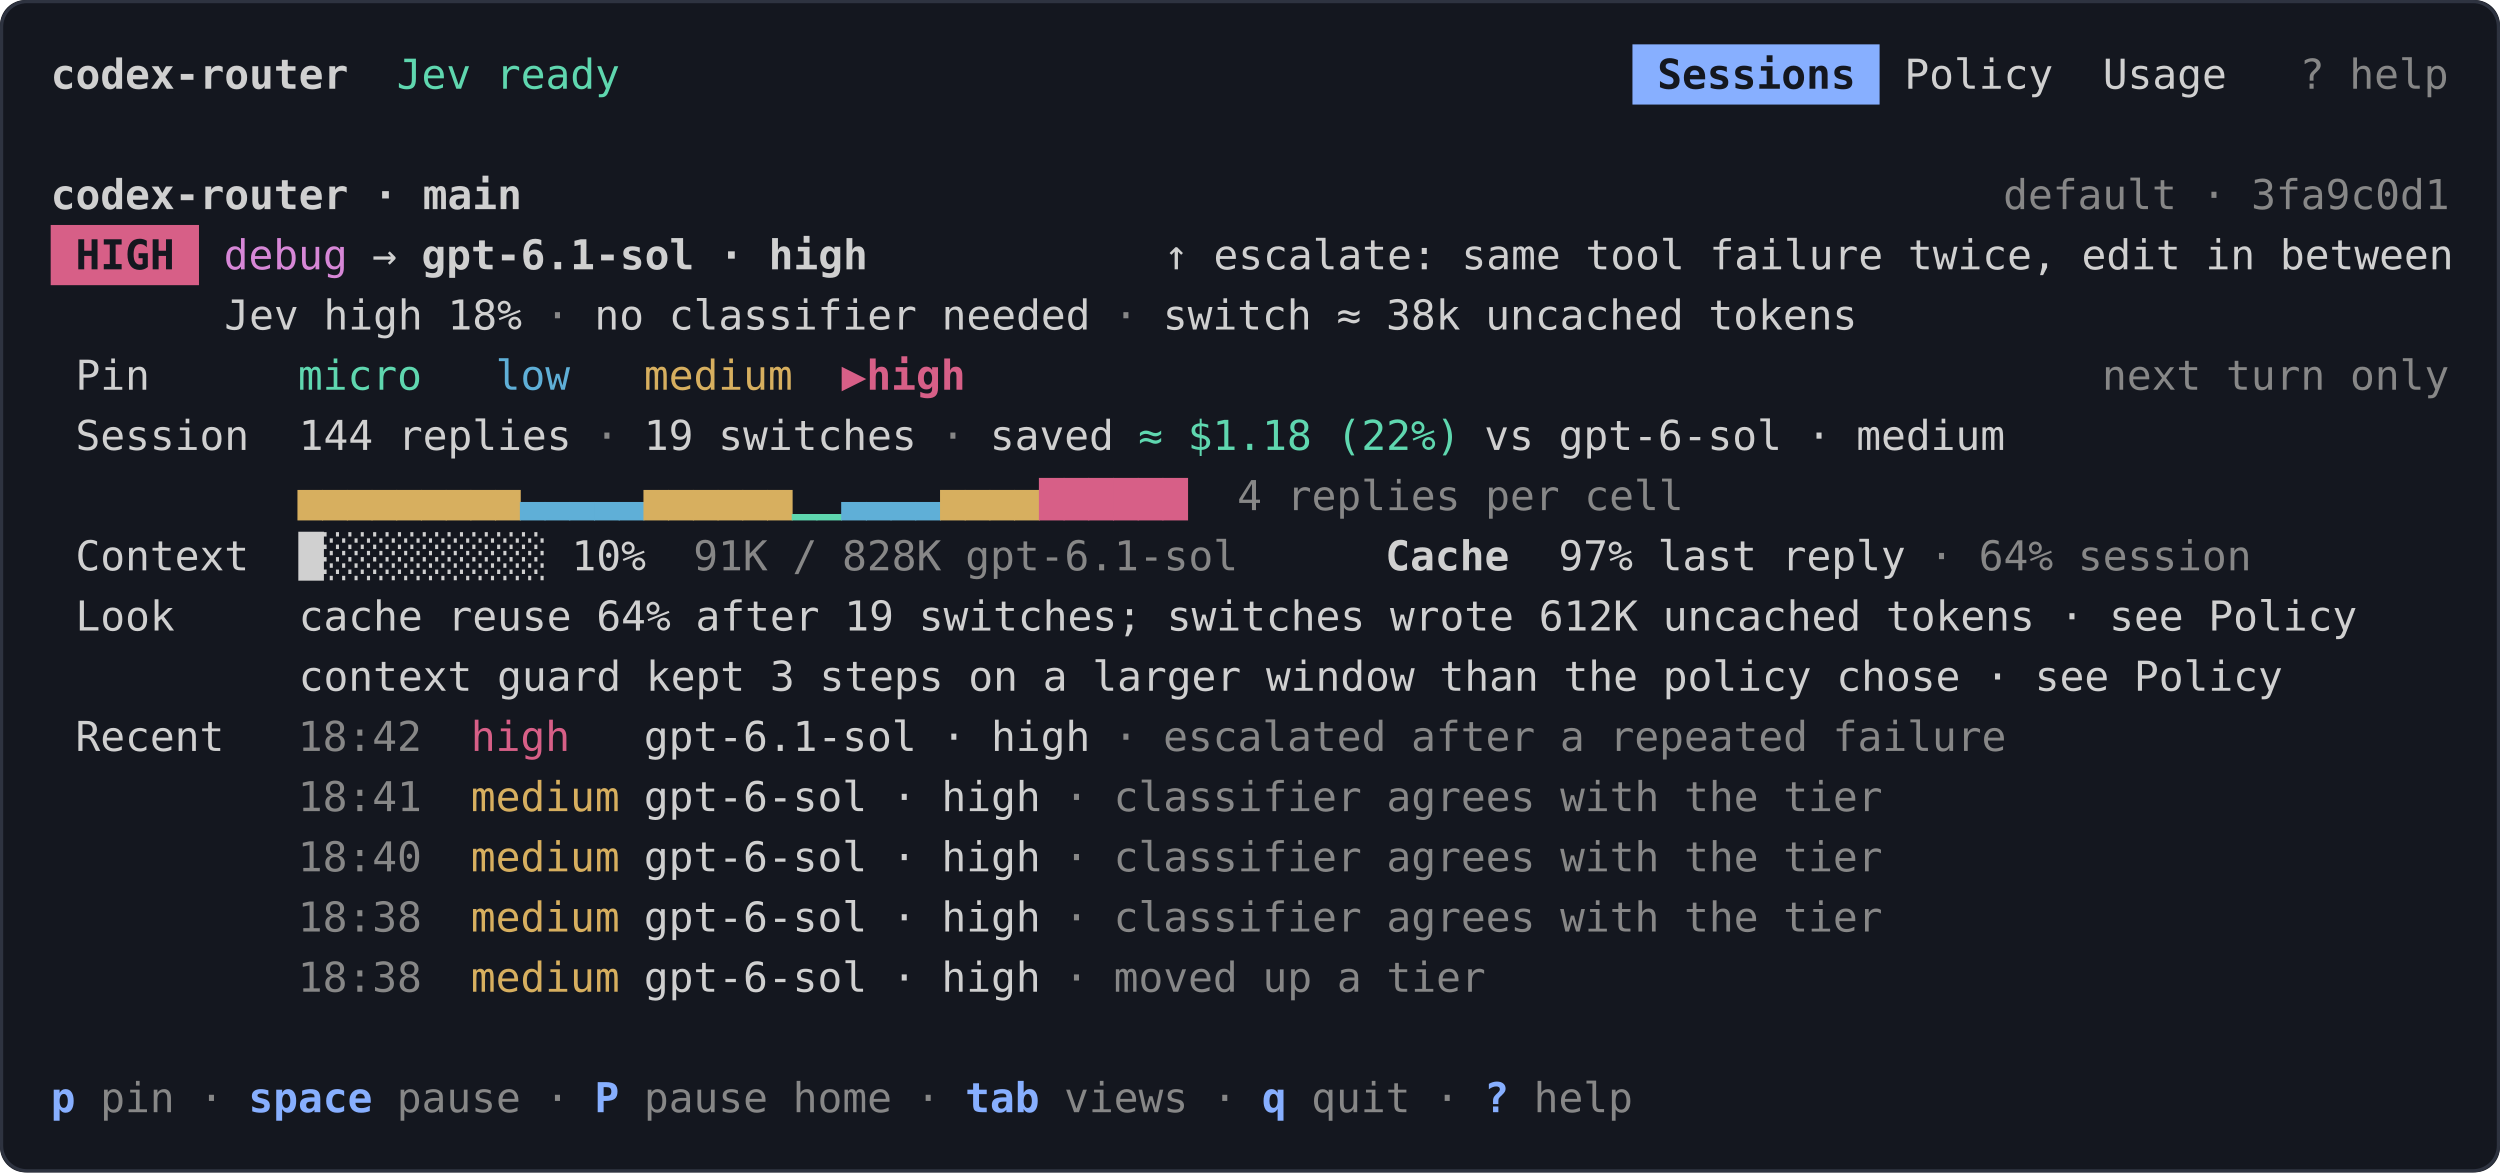
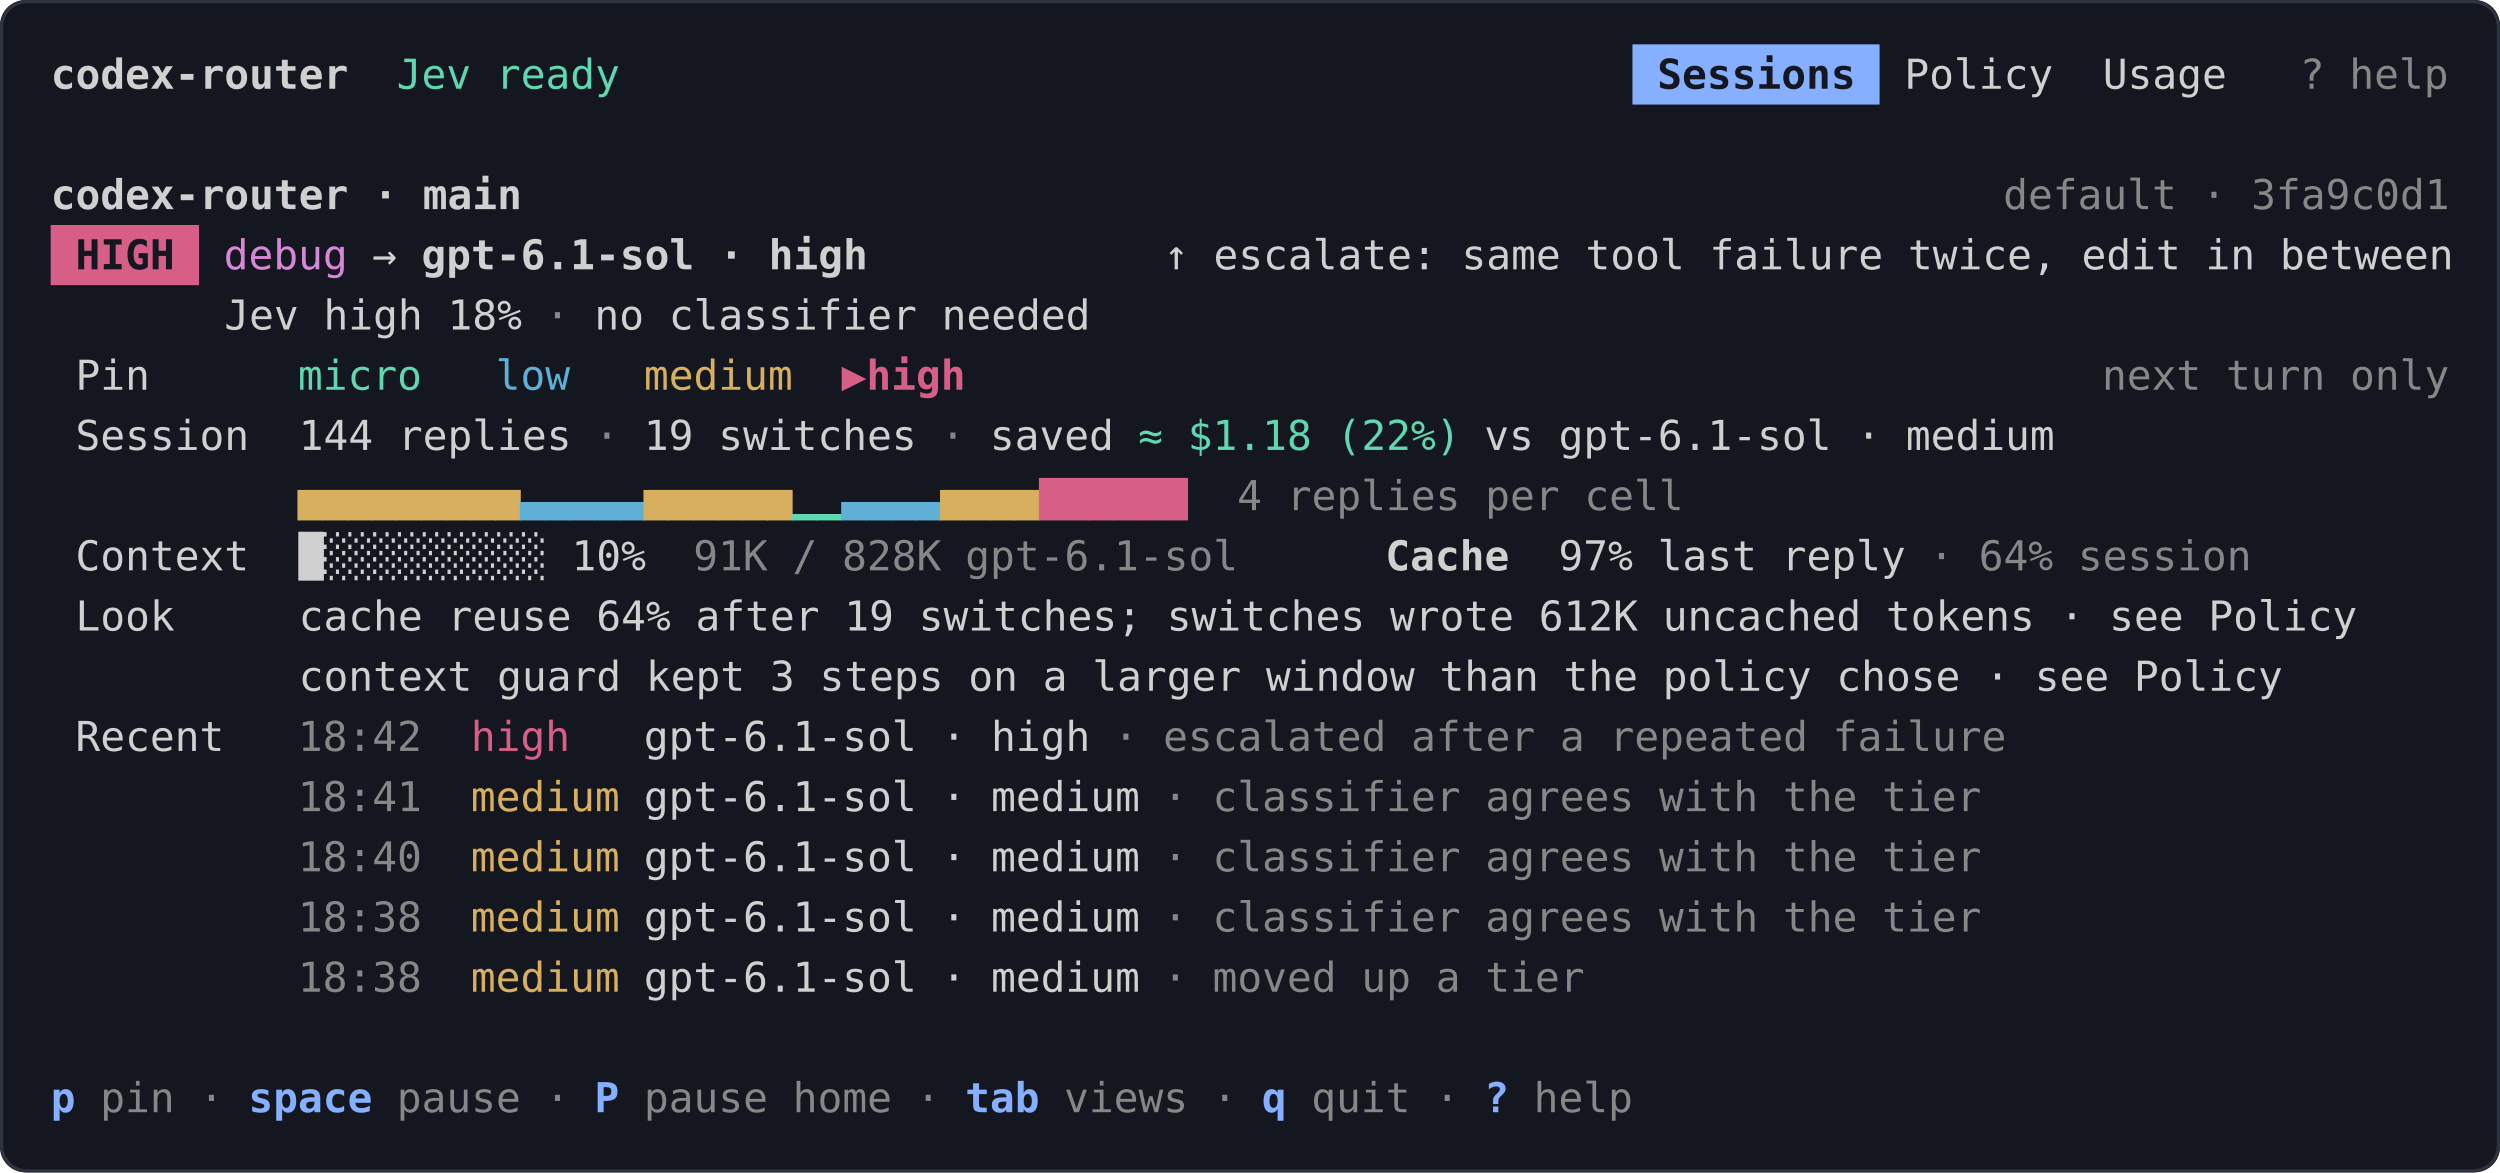
<svg xmlns="http://www.w3.org/2000/svg" viewBox="0 0 789 370" width="789" height="370" role="img" aria-labelledby="title desc">
  <style>text { font-family: ui-monospace, SFMono-Regular, Menlo, Consolas, 'DejaVu Sans Mono', monospace; font-size: 13px; }</style>
  <rect width="789" height="370" rx="8" fill="#14171f" />
  <rect x="0.5" y="0.5" width="788" height="369" rx="8" fill="none" stroke="#2e3340" />
  <text x="16.0" y="28.0" fill="#d0d0d0" font-weight="700" xml:space="preserve">codex-router</text>
  <text x="125.2" y="28.0" fill="#5fd7af" xml:space="preserve">Jev ready</text>
  <rect x="515.2" y="14.0" width="78.0" height="19" fill="#87afff" />
  <text x="515.2" y="28.0" fill="#14171f" font-weight="700" xml:space="preserve"> Sessions </text>
  <text x="593.2" y="28.0" fill="#d0d0d0" xml:space="preserve"> Policy  Usage   </text>
  <text x="725.8" y="28.0" fill="#878787" xml:space="preserve">? help</text>
  <text x="16.0" y="66.0" fill="#d0d0d0" font-weight="700" xml:space="preserve">codex-router · main</text>
  <text x="632.2" y="66.0" fill="#878787" xml:space="preserve">default · 3fa9c0d1</text>
  <rect x="16.0" y="71.0" width="46.8" height="19" fill="#d75f87" />
  <text x="16.0" y="85.0" fill="#14171f" font-weight="700" xml:space="preserve"> HIGH </text>
  <text x="70.6" y="85.0" fill="#d787d7" xml:space="preserve">debug</text>
  <text x="109.6" y="85.0" fill="#d0d0d0" xml:space="preserve"> → </text>
  <text x="133.0" y="85.0" fill="#d0d0d0" font-weight="700" xml:space="preserve">gpt-6.1-sol · high</text>
  <text x="273.4" y="85.0" fill="#d0d0d0" xml:space="preserve">            ↑ escalate: same tool failure twice, edit in between</text>
  <text x="16.0" y="104.0" fill="#d0d0d0" xml:space="preserve">       Jev high 18%</text>
  <text x="164.2" y="104.0" fill="#878787" xml:space="preserve"> · </text>
  <text x="187.6" y="104.0" fill="#d0d0d0" xml:space="preserve">no classifier needed</text>
-   <text x="343.6" y="104.0" fill="#878787" xml:space="preserve"> · </text>
-   <text x="367.0" y="104.0" fill="#d0d0d0" xml:space="preserve">switch ≈ 38k uncached tokens</text>
  <text x="16.0" y="123.0" fill="#d0d0d0" xml:space="preserve"> Pin     </text>
  <text x="86.2" y="123.0" fill="#5fd7af" xml:space="preserve"> micro  </text>
  <text x="148.6" y="123.0" fill="#5fafd7" xml:space="preserve"> low  </text>
  <text x="195.4" y="123.0" fill="#d7af5f" xml:space="preserve"> medium  </text>
  <text x="265.6" y="123.0" fill="#d75f87" font-weight="700" xml:space="preserve">▶high  </text>
  <text x="663.4" y="123.0" fill="#878787" xml:space="preserve">next turn only</text>
  <text x="16.0" y="142.0" fill="#d0d0d0" xml:space="preserve"> Session  144 replies</text>
  <text x="179.8" y="142.0" fill="#878787" xml:space="preserve"> · </text>
  <text x="203.2" y="142.0" fill="#d0d0d0" xml:space="preserve">19 switches</text>
  <text x="289.0" y="142.0" fill="#878787" xml:space="preserve"> · </text>
  <text x="312.4" y="142.0" fill="#d0d0d0" xml:space="preserve">saved </text>
  <text x="359.2" y="142.0" fill="#5fd7af" xml:space="preserve">≈ $1.18 (22%)</text>
-   <text x="460.6" y="142.0" fill="#d0d0d0" xml:space="preserve"> vs gpt-6-sol · medium</text>
+   <text x="460.6" y="142.0" fill="#d0d0d0" xml:space="preserve"> vs gpt-6.1-sol · medium</text>
  <text x="94.0" y="161.0" fill="#d7af5f" xml:space="preserve">▅</text>
  <text x="101.8" y="161.0" fill="#d7af5f" xml:space="preserve">▅</text>
  <text x="109.6" y="161.0" fill="#d7af5f" xml:space="preserve">▅</text>
  <text x="117.4" y="161.0" fill="#d7af5f" xml:space="preserve">▅</text>
  <text x="125.2" y="161.0" fill="#d7af5f" xml:space="preserve">▅</text>
  <text x="133.0" y="161.0" fill="#d7af5f" xml:space="preserve">▅</text>
  <text x="140.8" y="161.0" fill="#d7af5f" xml:space="preserve">▅</text>
  <text x="148.6" y="161.0" fill="#d7af5f" xml:space="preserve">▅</text>
  <text x="156.4" y="161.0" fill="#d7af5f" xml:space="preserve">▅</text>
  <text x="164.2" y="161.0" fill="#5fafd7" xml:space="preserve">▃</text>
  <text x="172.0" y="161.0" fill="#5fafd7" xml:space="preserve">▃</text>
  <text x="179.8" y="161.0" fill="#5fafd7" xml:space="preserve">▃</text>
  <text x="187.6" y="161.0" fill="#5fafd7" xml:space="preserve">▃</text>
  <text x="195.4" y="161.0" fill="#5fafd7" xml:space="preserve">▃</text>
  <text x="203.2" y="161.0" fill="#d7af5f" xml:space="preserve">▅</text>
  <text x="211.0" y="161.0" fill="#d7af5f" xml:space="preserve">▅</text>
  <text x="218.8" y="161.0" fill="#d7af5f" xml:space="preserve">▅</text>
  <text x="226.6" y="161.0" fill="#d7af5f" xml:space="preserve">▅</text>
  <text x="234.4" y="161.0" fill="#d7af5f" xml:space="preserve">▅</text>
  <text x="242.2" y="161.0" fill="#d7af5f" xml:space="preserve">▅</text>
  <text x="250.0" y="161.0" fill="#5fd7af" xml:space="preserve">▁</text>
  <text x="257.8" y="161.0" fill="#5fd7af" xml:space="preserve">▁</text>
  <text x="265.6" y="161.0" fill="#5fafd7" xml:space="preserve">▃</text>
  <text x="273.4" y="161.0" fill="#5fafd7" xml:space="preserve">▃</text>
  <text x="281.2" y="161.0" fill="#5fafd7" xml:space="preserve">▃</text>
  <text x="289.0" y="161.0" fill="#5fafd7" xml:space="preserve">▃</text>
  <text x="296.8" y="161.0" fill="#d7af5f" xml:space="preserve">▅</text>
  <text x="304.6" y="161.0" fill="#d7af5f" xml:space="preserve">▅</text>
  <text x="312.4" y="161.0" fill="#d7af5f" xml:space="preserve">▅</text>
  <text x="320.2" y="161.0" fill="#d7af5f" xml:space="preserve">▅</text>
  <text x="328.0" y="161.0" fill="#d75f87" xml:space="preserve">▇</text>
  <text x="335.8" y="161.0" fill="#d75f87" xml:space="preserve">▇</text>
  <text x="343.6" y="161.0" fill="#d75f87" xml:space="preserve">▇</text>
  <text x="351.4" y="161.0" fill="#d75f87" xml:space="preserve">▇</text>
  <text x="359.2" y="161.0" fill="#d75f87" xml:space="preserve">▇</text>
  <text x="367.0" y="161.0" fill="#d75f87" xml:space="preserve">▇</text>
  <text x="374.8" y="161.0" fill="#878787" xml:space="preserve">  4 replies per cell</text>
  <text x="16.0" y="180.0" fill="#d0d0d0" xml:space="preserve"> Context  █░░░░░░░░░ 10%  </text>
  <text x="218.8" y="180.0" fill="#878787" xml:space="preserve">91K / 828K</text>
  <text x="296.8" y="180.0" fill="#878787" xml:space="preserve"> gpt-6.1-sol</text>
  <text x="437.2" y="180.0" fill="#d0d0d0" font-weight="700" xml:space="preserve">Cache</text>
  <text x="476.2" y="180.0" fill="#d0d0d0" xml:space="preserve">  97% last reply</text>
  <text x="601.0" y="180.0" fill="#878787" xml:space="preserve"> · 64% session</text>
  <text x="16.0" y="199.0" fill="#d0d0d0" xml:space="preserve"> Look     cache reuse 64% after 19 switches; switches wrote 612K uncached tokens · see Policy</text>
  <text x="16.0" y="218.0" fill="#d0d0d0" xml:space="preserve">          context guard kept 3 steps on a larger window than the policy chose · see Policy</text>
  <text x="16.0" y="237.0" fill="#d0d0d0" xml:space="preserve"> Recent   </text>
  <text x="94.0" y="237.0" fill="#878787" xml:space="preserve">18:42  </text>
  <text x="148.6" y="237.0" fill="#d75f87" xml:space="preserve">high   </text>
  <text x="203.2" y="237.0" fill="#d0d0d0" xml:space="preserve">gpt-6.1-sol · high</text>
  <text x="343.6" y="237.0" fill="#878787" xml:space="preserve"> · escalated after a repeated failure</text>
  <text x="94.0" y="256.0" fill="#878787" xml:space="preserve">18:41  </text>
  <text x="148.6" y="256.0" fill="#d7af5f" xml:space="preserve">medium </text>
-   <text x="203.2" y="256.0" fill="#d0d0d0" xml:space="preserve">gpt-6-sol · high</text>
-   <text x="328.0" y="256.0" fill="#878787" xml:space="preserve"> · classifier agrees with the tier</text>
+   <text x="203.2" y="256.0" fill="#d0d0d0" xml:space="preserve">gpt-6.1-sol · medium</text>
+   <text x="359.2" y="256.0" fill="#878787" xml:space="preserve"> · classifier agrees with the tier</text>
  <text x="94.0" y="275.0" fill="#878787" xml:space="preserve">18:40  </text>
  <text x="148.6" y="275.0" fill="#d7af5f" xml:space="preserve">medium </text>
-   <text x="203.2" y="275.0" fill="#d0d0d0" xml:space="preserve">gpt-6-sol · high</text>
-   <text x="328.0" y="275.0" fill="#878787" xml:space="preserve"> · classifier agrees with the tier</text>
+   <text x="203.2" y="275.0" fill="#d0d0d0" xml:space="preserve">gpt-6.1-sol · medium</text>
+   <text x="359.2" y="275.0" fill="#878787" xml:space="preserve"> · classifier agrees with the tier</text>
  <text x="94.0" y="294.0" fill="#878787" xml:space="preserve">18:38  </text>
  <text x="148.6" y="294.0" fill="#d7af5f" xml:space="preserve">medium </text>
-   <text x="203.2" y="294.0" fill="#d0d0d0" xml:space="preserve">gpt-6-sol · high</text>
-   <text x="328.0" y="294.0" fill="#878787" xml:space="preserve"> · classifier agrees with the tier</text>
+   <text x="203.2" y="294.0" fill="#d0d0d0" xml:space="preserve">gpt-6.1-sol · medium</text>
+   <text x="359.2" y="294.0" fill="#878787" xml:space="preserve"> · classifier agrees with the tier</text>
  <text x="94.0" y="313.0" fill="#878787" xml:space="preserve">18:38  </text>
  <text x="148.6" y="313.0" fill="#d7af5f" xml:space="preserve">medium </text>
-   <text x="203.2" y="313.0" fill="#d0d0d0" xml:space="preserve">gpt-6-sol · high</text>
-   <text x="328.0" y="313.0" fill="#878787" xml:space="preserve"> · moved up a tier</text>
+   <text x="203.2" y="313.0" fill="#d0d0d0" xml:space="preserve">gpt-6.1-sol · medium</text>
+   <text x="359.2" y="313.0" fill="#878787" xml:space="preserve"> · moved up a tier</text>
  <text x="16.0" y="351.0" fill="#87afff" font-weight="700" xml:space="preserve">p</text>
  <text x="23.8" y="351.0" fill="#878787" xml:space="preserve"> pin</text>
  <text x="55.0" y="351.0" fill="#878787" xml:space="preserve"> · </text>
  <text x="78.4" y="351.0" fill="#87afff" font-weight="700" xml:space="preserve">space</text>
  <text x="117.4" y="351.0" fill="#878787" xml:space="preserve"> pause</text>
  <text x="164.2" y="351.0" fill="#878787" xml:space="preserve"> · </text>
  <text x="187.6" y="351.0" fill="#87afff" font-weight="700" xml:space="preserve">P</text>
  <text x="195.4" y="351.0" fill="#878787" xml:space="preserve"> pause home</text>
  <text x="281.2" y="351.0" fill="#878787" xml:space="preserve"> · </text>
  <text x="304.6" y="351.0" fill="#87afff" font-weight="700" xml:space="preserve">tab</text>
  <text x="328.0" y="351.0" fill="#878787" xml:space="preserve"> views</text>
  <text x="374.8" y="351.0" fill="#878787" xml:space="preserve"> · </text>
  <text x="398.2" y="351.0" fill="#87afff" font-weight="700" xml:space="preserve">q</text>
  <text x="406.0" y="351.0" fill="#878787" xml:space="preserve"> quit</text>
  <text x="445.0" y="351.0" fill="#878787" xml:space="preserve"> · </text>
  <text x="468.4" y="351.0" fill="#87afff" font-weight="700" xml:space="preserve">?</text>
  <text x="476.2" y="351.0" fill="#878787" xml:space="preserve"> help</text>
</svg>
